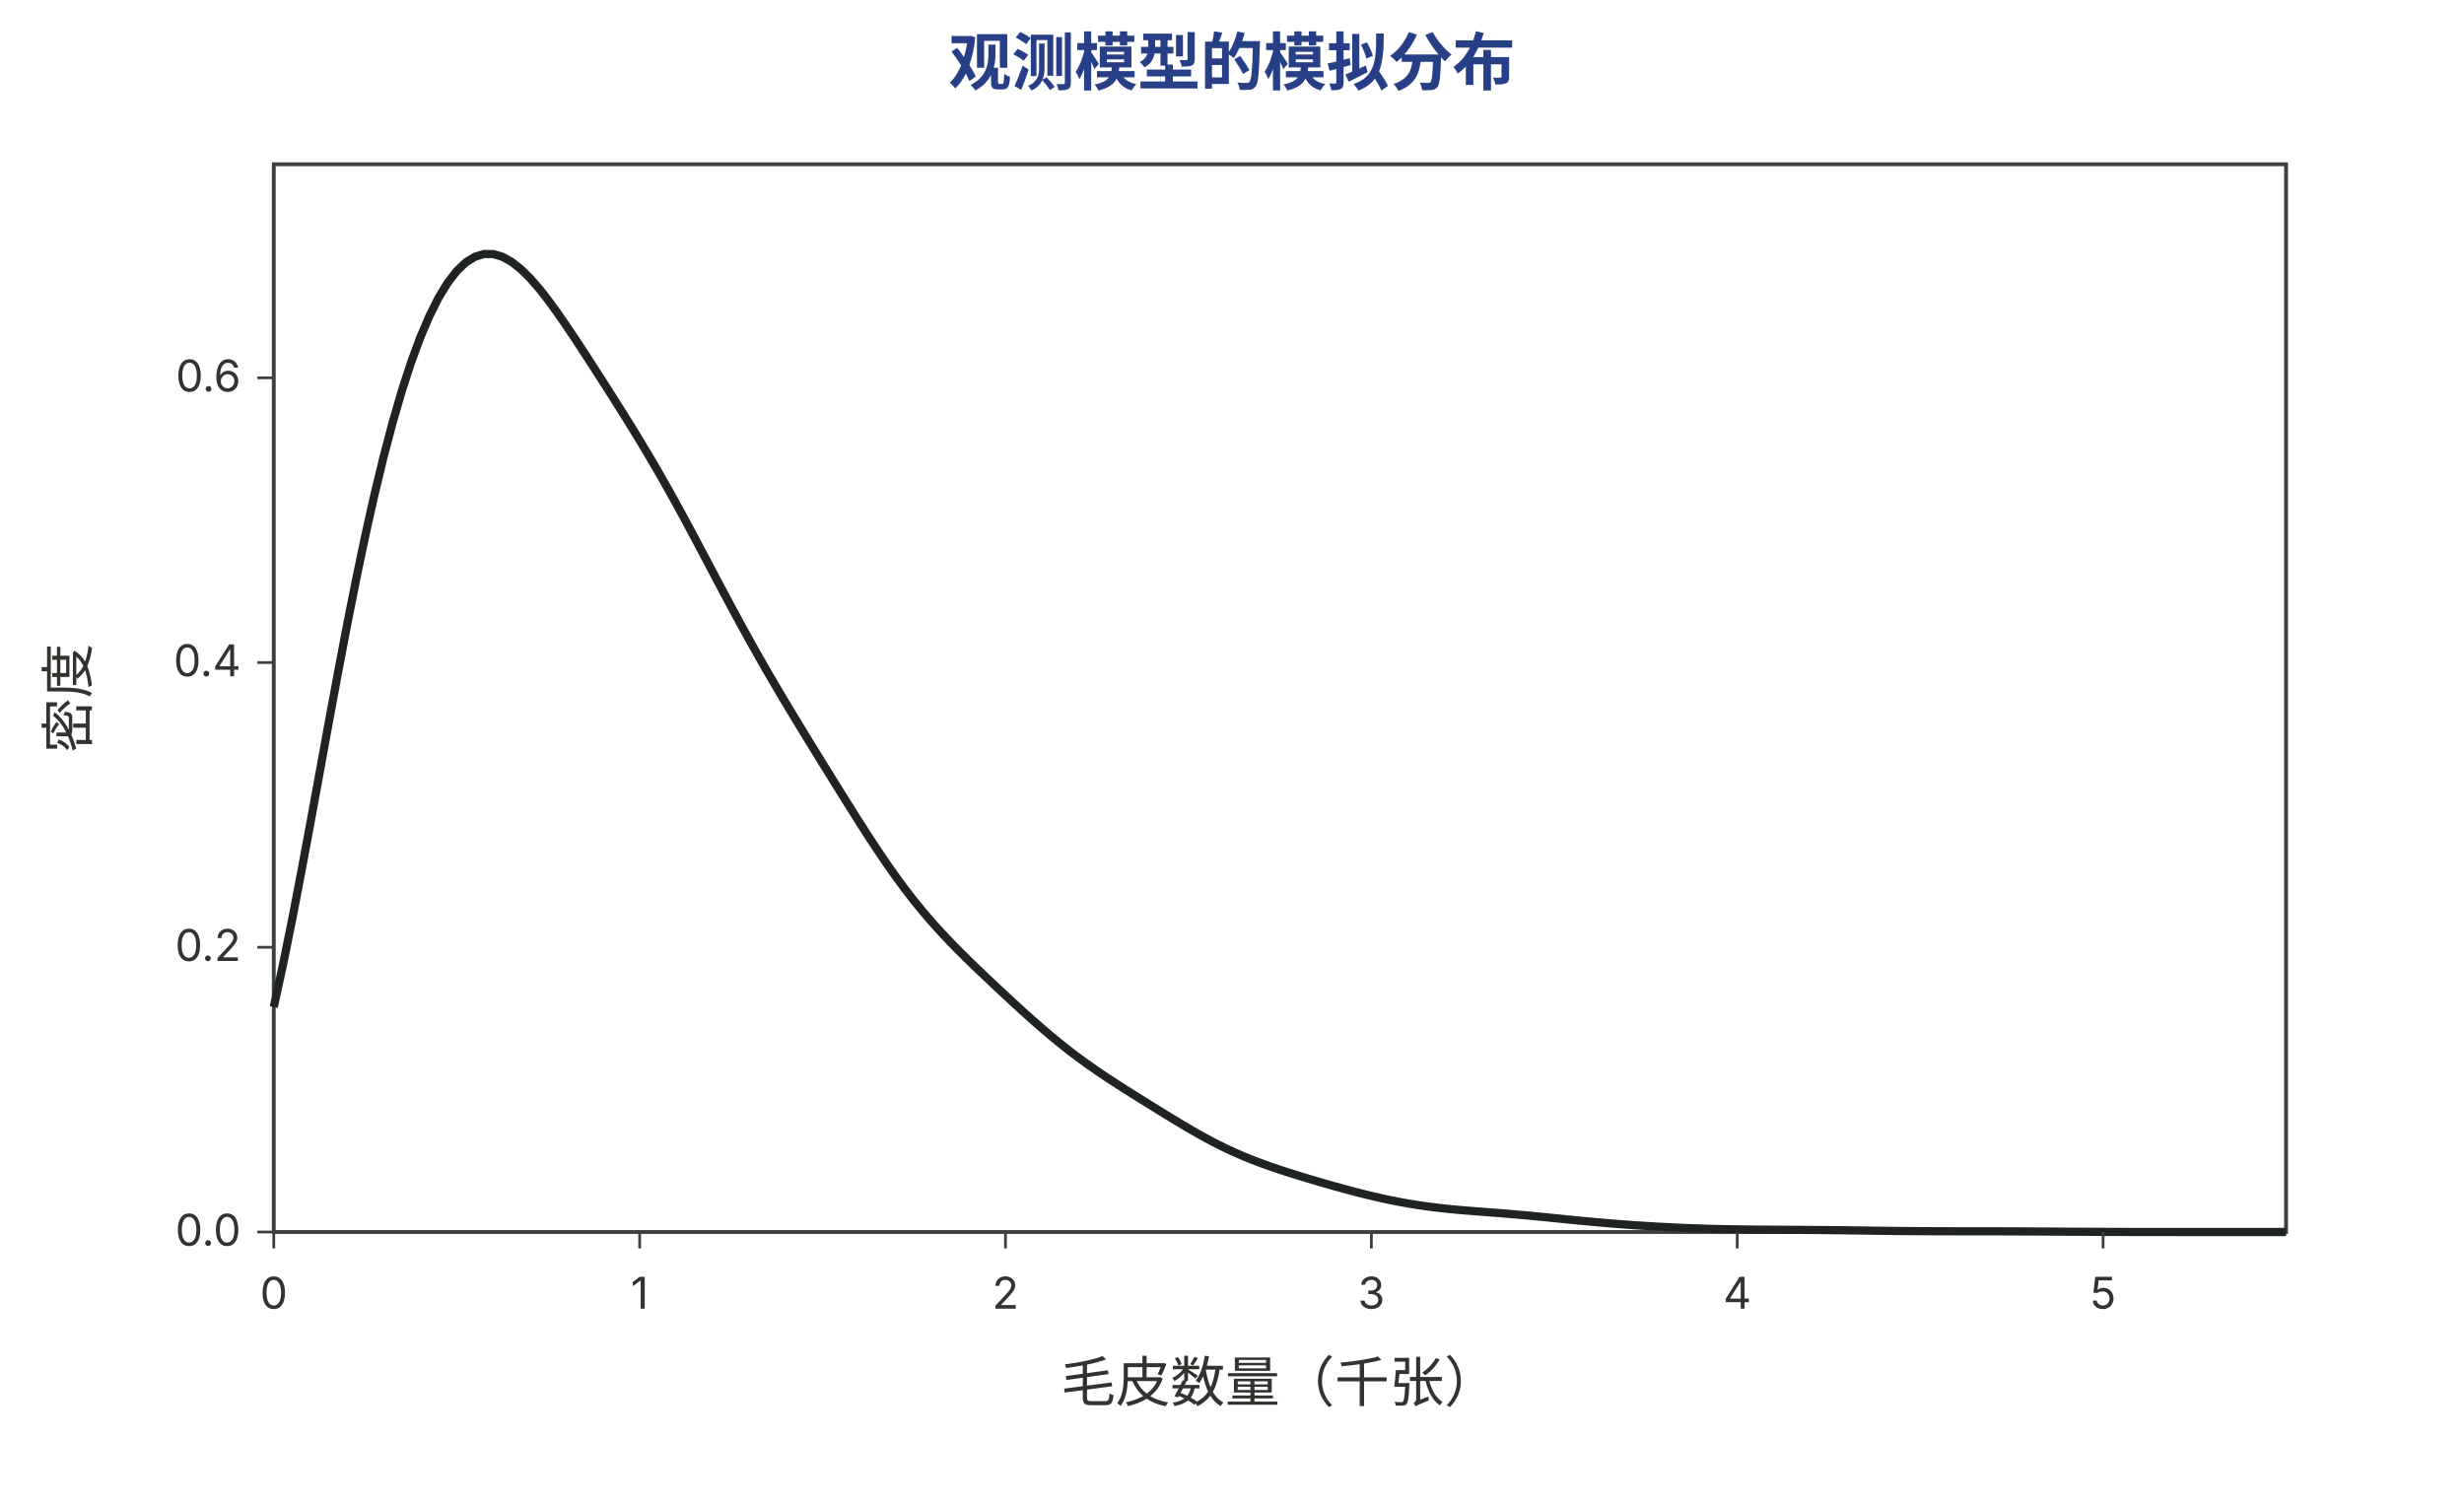
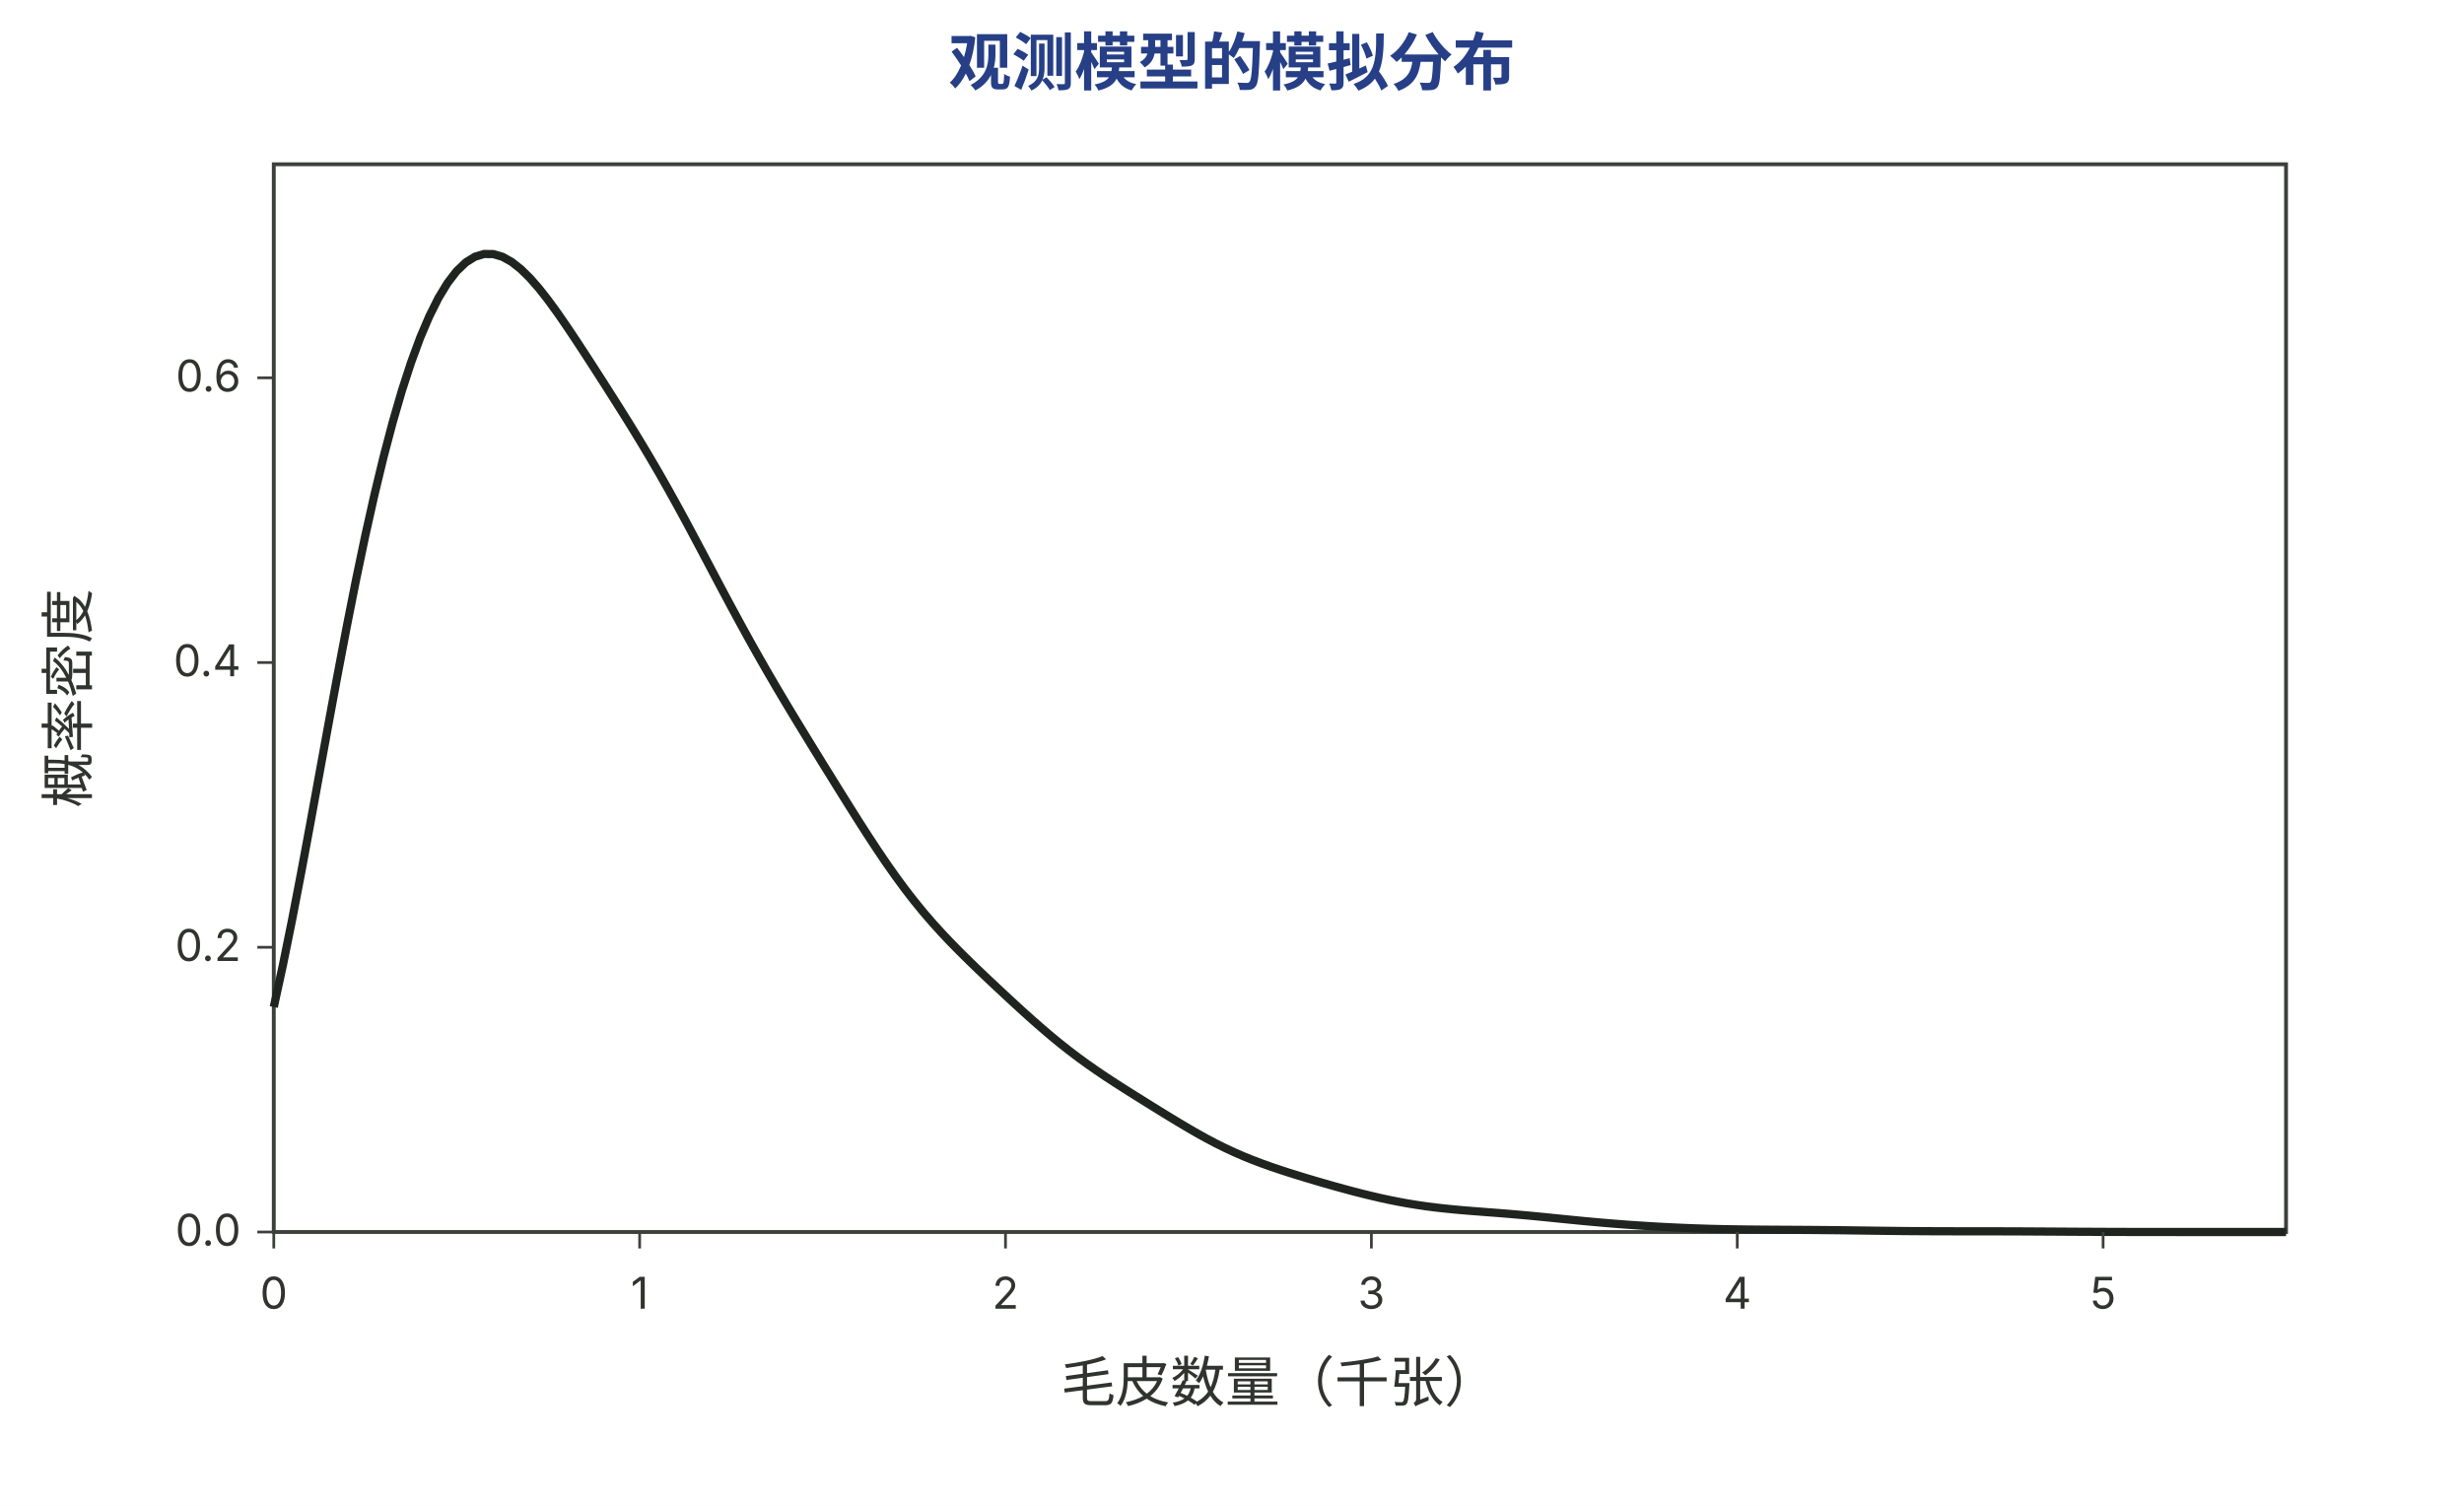
<svg xmlns="http://www.w3.org/2000/svg" width="900" height="550" viewBox="0 0 900 550" role="img" aria-labelledby="title desc">
  <rect width="100%" height="100%" fill="#fff" />
  <style>.axis{font:16px -apple-system, BlinkMacSystemFont, "PingFang SC", sans-serif;fill:#30332e}.label{font:20px -apple-system, BlinkMacSystemFont, "PingFang SC", sans-serif;fill:#30332e}.title{font:700 23px -apple-system, BlinkMacSystemFont, "PingFang SC", sans-serif;fill:#263f86}.panel{fill:#fff;stroke:#3c403b;stroke-width:1.4}.density{fill:none;stroke:#202420;stroke-width:3}</style>
  <text class="title" x="450" y="31" text-anchor="middle">观测模型的模拟分布</text>
  <rect class="panel" x="100" y="60" width="735" height="390" />
  <path class="density" d="M100,367.81 L103.34,352.48 L106.68,336.01 L110.02,318.65 L113.36,300.69 L116.7,282.4 L120.05,264.09 L123.39,246.04 L126.73,228.49 L130.07,211.66 L133.41,195.71 L136.75,180.78 L140.09,166.94 L143.43,154.27 L146.77,142.78 L150.11,132.49 L153.45,123.41 L156.8,115.54 L160.14,108.85 L163.48,103.35 L166.82,99.01 L170.16,95.83 L173.5,93.76 L176.84,92.77 L180.18,92.81 L183.52,93.79 L186.86,95.65 L190.2,98.27 L193.55,101.55 L196.89,105.37 L200.23,109.63 L203.57,114.22 L206.91,119.05 L210.25,124.04 L213.59,129.13 L216.93,134.29 L220.27,139.48 L223.61,144.72 L226.95,150.01 L230.3,155.37 L233.64,160.83 L236.98,166.41 L240.32,172.12 L243.66,177.98 L247,183.98 L250.34,190.11 L253.68,196.35 L257.02,202.65 L260.36,208.97 L263.7,215.29 L267.05,221.55 L270.39,227.72 L273.73,233.79 L277.07,239.74 L280.41,245.57 L283.75,251.29 L287.09,256.91 L290.43,262.45 L293.77,267.93 L297.11,273.37 L300.45,278.79 L303.8,284.19 L307.14,289.57 L310.48,294.91 L313.82,300.2 L317.16,305.4 L320.5,310.48 L323.84,315.41 L327.18,320.15 L330.52,324.69 L333.86,329 L337.2,333.1 L340.55,336.99 L343.89,340.68 L347.23,344.21 L350.57,347.61 L353.91,350.91 L357.25,354.14 L360.59,357.32 L363.93,360.46 L367.27,363.58 L370.61,366.67 L373.95,369.72 L377.3,372.72 L380.64,375.64 L383.98,378.49 L387.32,381.23 L390.66,383.86 L394,386.39 L397.34,388.81 L400.68,391.14 L404.02,393.39 L407.36,395.57 L410.7,397.71 L414.05,399.82 L417.39,401.91 L420.73,403.99 L424.07,406.06 L427.41,408.11 L430.75,410.13 L434.09,412.11 L437.43,414.04 L440.77,415.89 L444.11,417.65 L447.45,419.31 L450.8,420.86 L454.14,422.32 L457.48,423.67 L460.82,424.94 L464.16,426.13 L467.5,427.26 L470.84,428.35 L474.18,429.39 L477.52,430.41 L480.86,431.4 L484.2,432.37 L487.55,433.32 L490.89,434.24 L494.23,435.14 L497.57,436 L500.91,436.81 L504.25,437.59 L507.59,438.31 L510.93,438.97 L514.27,439.58 L517.61,440.12 L520.95,440.61 L524.3,441.04 L527.64,441.41 L530.98,441.75 L534.32,442.05 L537.66,442.32 L541,442.58 L544.34,442.84 L547.68,443.09 L551.02,443.36 L554.36,443.65 L557.7,443.94 L561.05,444.26 L564.39,444.58 L567.73,444.92 L571.07,445.26 L574.41,445.59 L577.75,445.92 L581.09,446.23 L584.43,446.53 L587.77,446.81 L591.11,447.08 L594.45,447.33 L597.8,447.56 L601.14,447.78 L604.48,447.98 L607.82,448.16 L611.16,448.33 L614.5,448.48 L617.84,448.62 L621.18,448.73 L624.52,448.84 L627.86,448.92 L631.2,448.99 L634.55,449.04 L637.89,449.09 L641.23,449.12 L644.57,449.15 L647.91,449.17 L651.25,449.19 L654.59,449.21 L657.93,449.23 L661.27,449.25 L664.61,449.28 L667.95,449.31 L671.3,449.34 L674.64,449.38 L677.98,449.43 L681.32,449.47 L684.66,449.52 L688,449.56 L691.34,449.6 L694.68,449.64 L698.02,449.67 L701.36,449.69 L704.7,449.71 L708.05,449.72 L711.39,449.73 L714.73,449.74 L718.07,449.74 L721.41,449.74 L724.75,449.75 L728.09,449.75 L731.43,449.76 L734.77,449.77 L738.11,449.78 L741.45,449.8 L744.8,449.82 L748.14,449.84 L751.48,449.86 L754.82,449.88 L758.16,449.9 L761.5,449.92 L764.84,449.93 L768.18,449.95 L771.52,449.96 L774.86,449.97 L778.2,449.98 L781.55,449.98 L784.89,449.99 L788.23,449.99 L791.57,449.99 L794.91,450 L798.25,450 L801.59,450 L804.93,450 L808.27,450 L811.61,450 L814.95,450 L818.3,450 L821.64,450 L824.98,450 L828.32,450 L831.66,450 L835,450" />
  <line x1="100" y1="450" x2="100" y2="456" stroke="#3c403b" />
  <text class="axis" x="100" y="478" text-anchor="middle">0</text>
  <line x1="233.64" y1="450" x2="233.64" y2="456" stroke="#3c403b" />
  <text class="axis" x="233.64" y="478" text-anchor="middle">1</text>
  <line x1="367.27" y1="450" x2="367.27" y2="456" stroke="#3c403b" />
  <text class="axis" x="367.27" y="478" text-anchor="middle">2</text>
  <line x1="500.91" y1="450" x2="500.91" y2="456" stroke="#3c403b" />
  <text class="axis" x="500.91" y="478" text-anchor="middle">3</text>
  <line x1="634.55" y1="450" x2="634.55" y2="456" stroke="#3c403b" />
  <text class="axis" x="634.55" y="478" text-anchor="middle">4</text>
  <line x1="768.18" y1="450" x2="768.18" y2="456" stroke="#3c403b" />
  <text class="axis" x="768.18" y="478" text-anchor="middle">5</text>
  <line x1="94" y1="450" x2="100" y2="450" stroke="#3c403b" />
  <text class="axis" x="88" y="455" text-anchor="end">0.0</text>
  <line x1="94" y1="346" x2="100" y2="346" stroke="#3c403b" />
  <text class="axis" x="88" y="351" text-anchor="end">0.2</text>
  <line x1="94" y1="242" x2="100" y2="242" stroke="#3c403b" />
  <text class="axis" x="88" y="247" text-anchor="end">0.4</text>
  <line x1="94" y1="138" x2="100" y2="138" stroke="#3c403b" />
  <text class="axis" x="88" y="143" text-anchor="end">0.6</text>
  <text class="label" x="467.5" y="512" text-anchor="middle">毛皮数量（千张）</text>
-   <text class="label" x="32" y="255.0" text-anchor="middle" transform="rotate(-90 32 255.0)">密度</text>
+   <text class="label" x="32" y="255.0" text-anchor="middle" transform="rotate(-90 32 255.0)">概率密度</text>
</svg>
